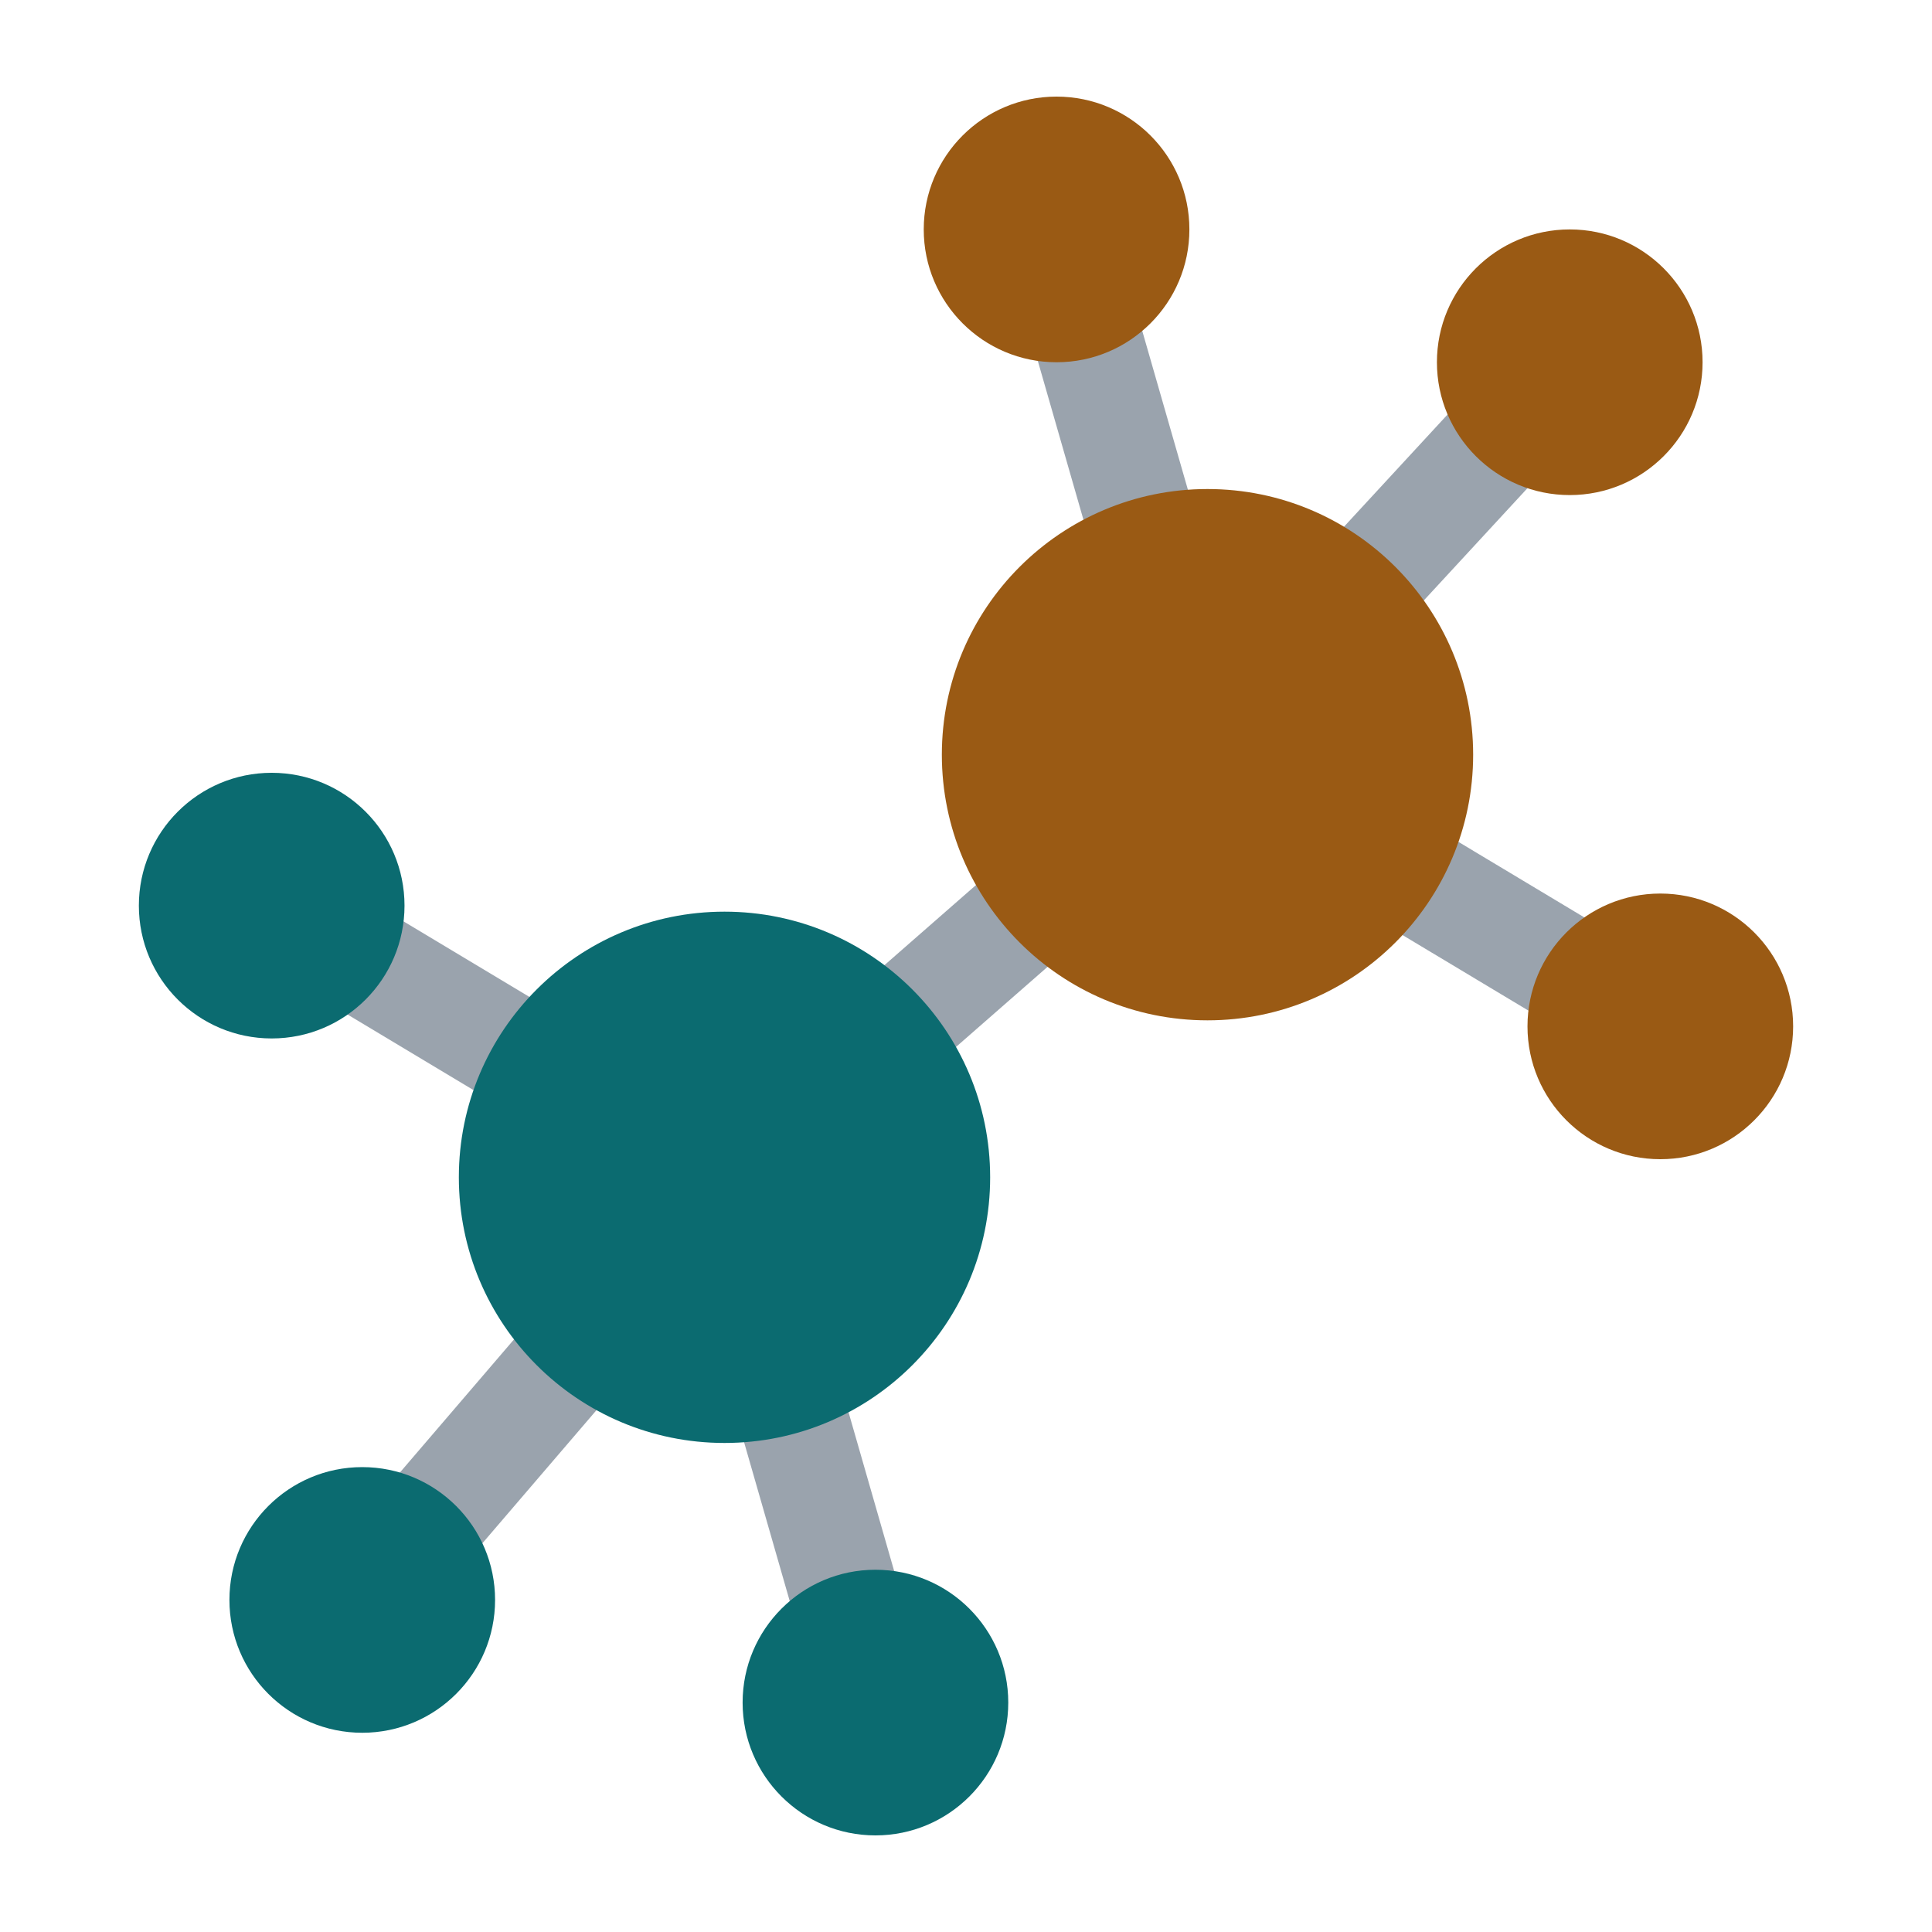
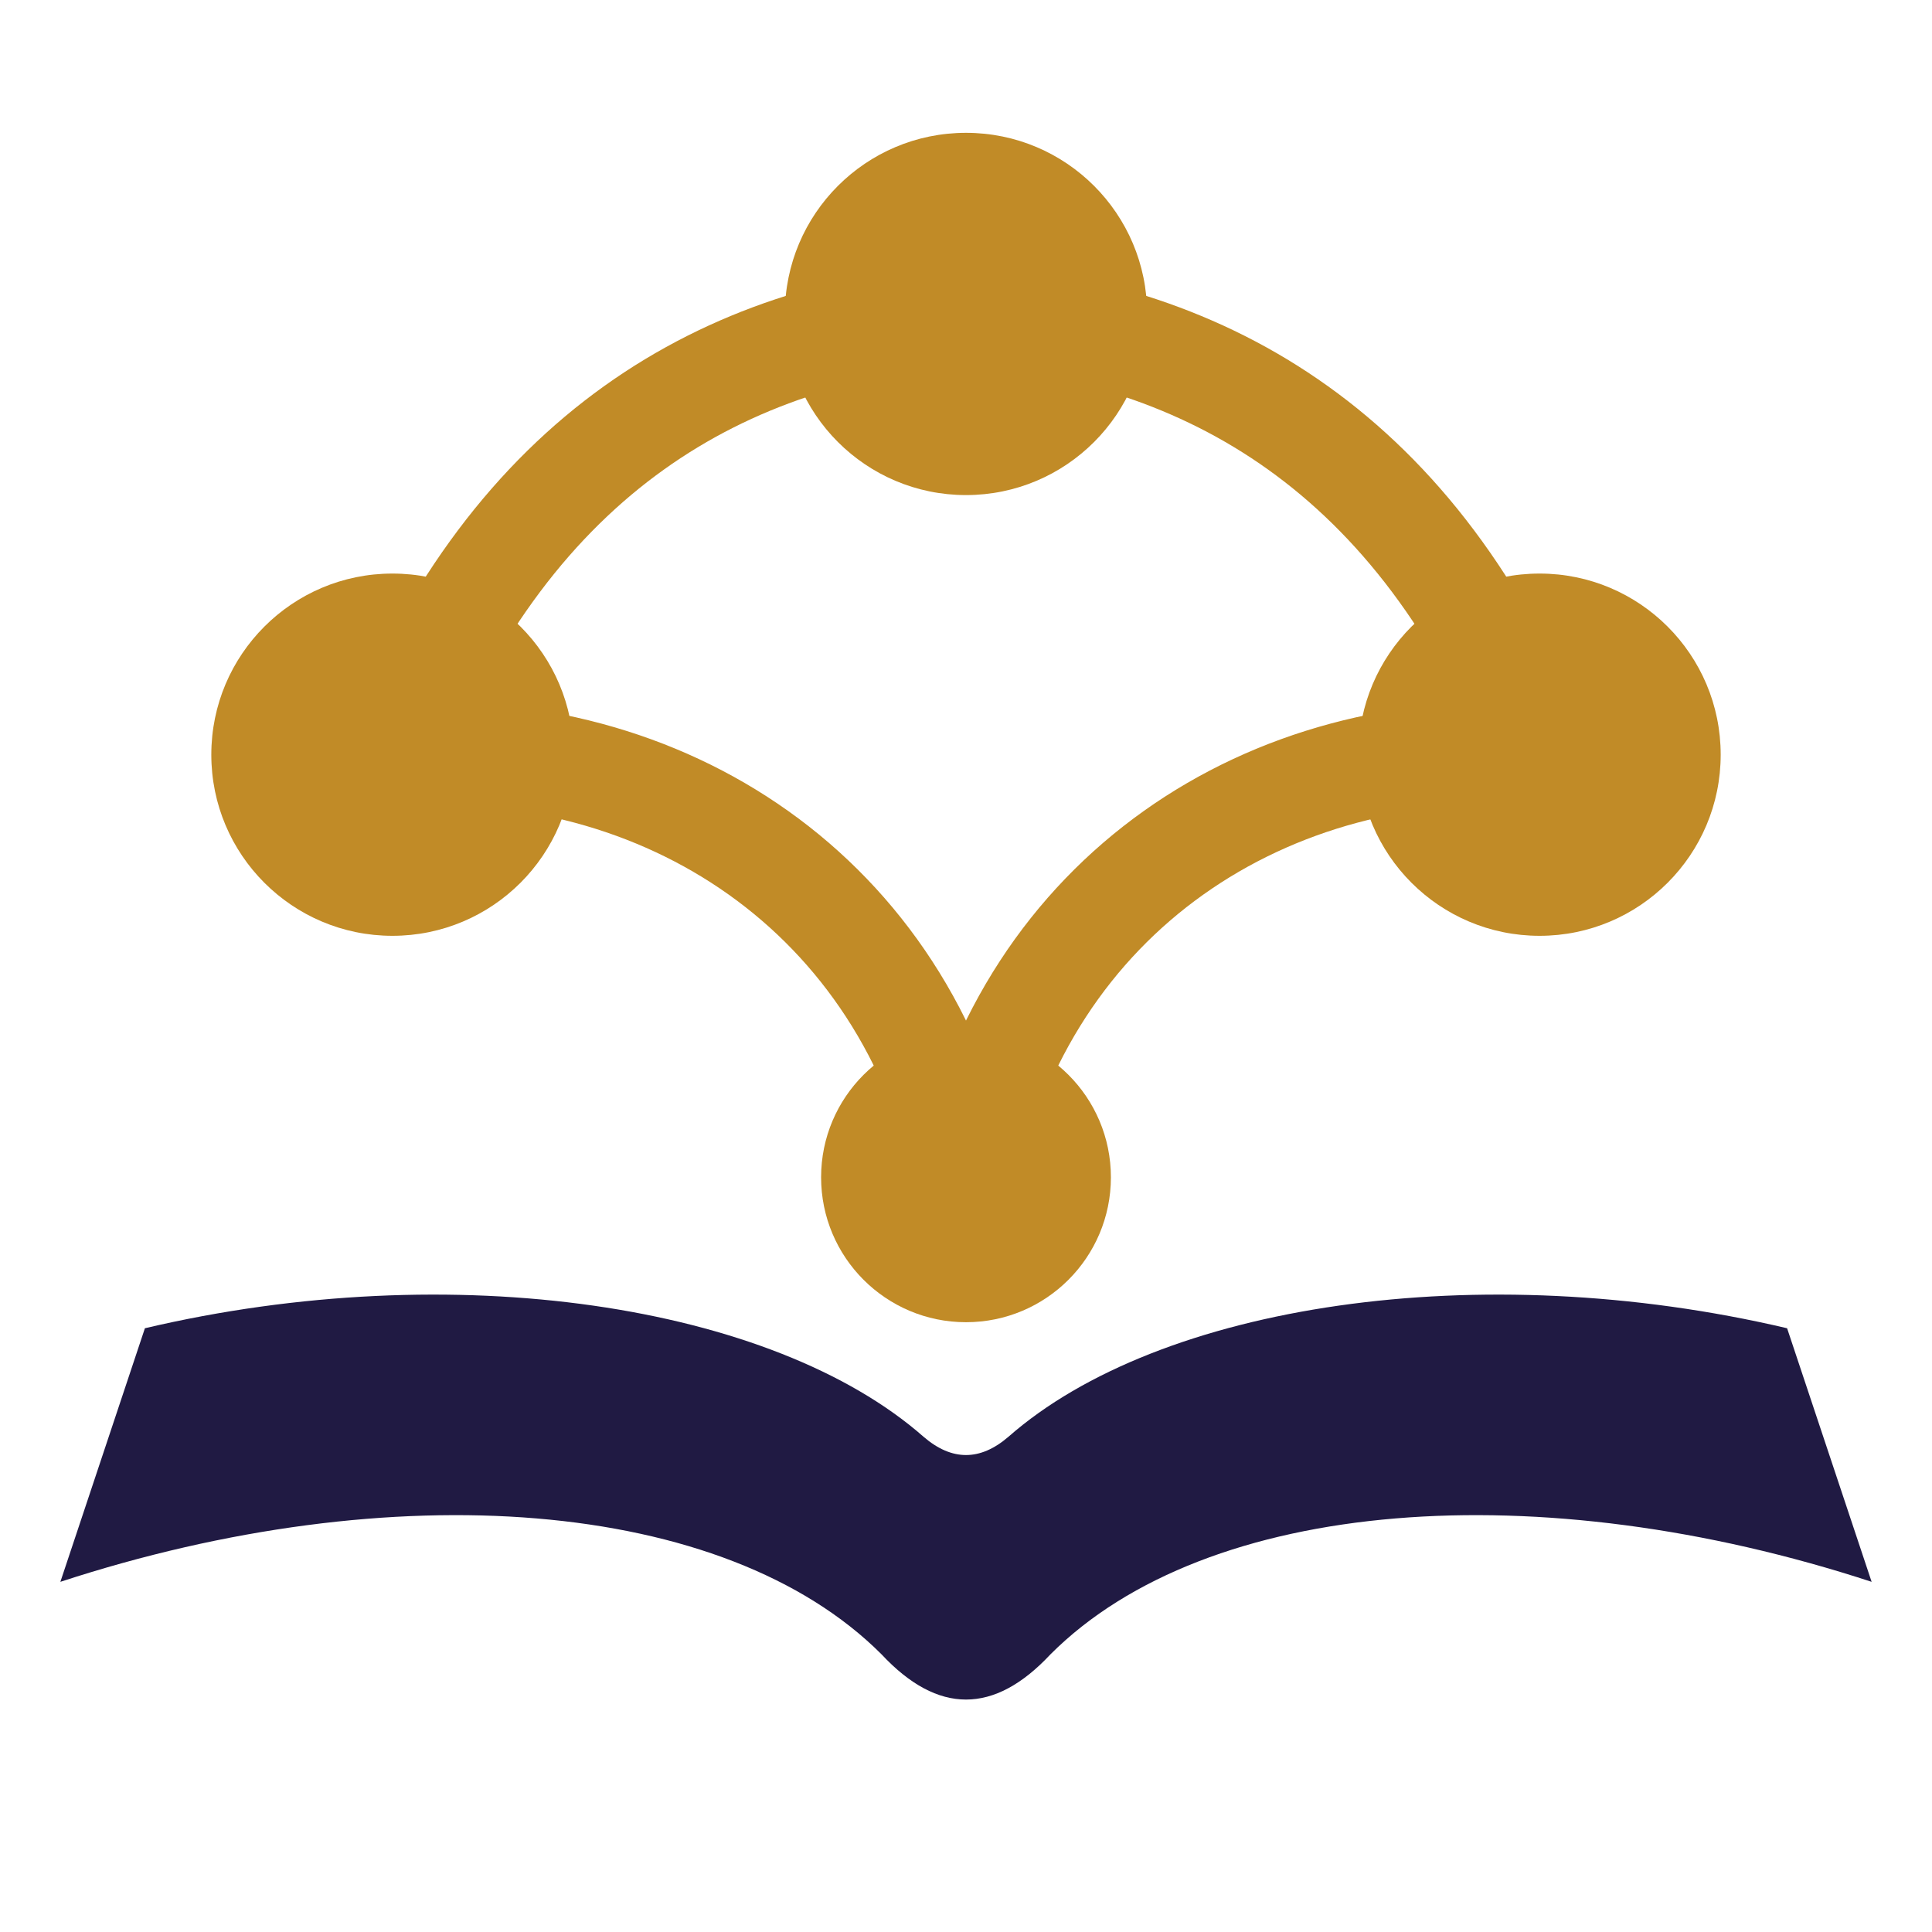
<svg xmlns="http://www.w3.org/2000/svg" viewBox="0 0 32 32">
-   <style>.e{stroke:#9aa3ad}.t{fill:#0b6b70}.b{fill:#9a5a14}@media (prefers-color-scheme:dark){.e{stroke:#6b7686}.t{fill:#4cc0c2}.b{fill:#e6a35a}}</style>
-   <path class="e" d="M12 19.5L20 12.5M12 19.5L4.5 15M12 19.5L6 26.5M12 19.5L14.5 28.2M20 12.5L17.5 3.8M20 12.5L26 6M20 12.5L27.5 17" stroke-width="1.8" fill="none" stroke-linecap="round" />
-   <circle class="t" cx="4.5" cy="15" r="2.2" />
-   <circle class="t" cx="6" cy="26.5" r="2.2" />
-   <circle class="t" cx="14.5" cy="28.2" r="2.2" />
-   <circle class="b" cx="17.5" cy="3.8" r="2.2" />
-   <circle class="b" cx="26" cy="6" r="2.2" />
-   <circle class="b" cx="27.5" cy="17" r="2.2" />
-   <circle class="t" cx="12" cy="19.5" r="4.4" />
-   <circle class="b" cx="20" cy="12.5" r="4.4" />
+   <style>.bk{fill:#201A43}.nd{fill:#C18B27}.ln{stroke:#C18B27}@media (prefers-color-scheme:dark){.bk{fill:#D6D0F2}.nd{fill:#D9A441}.ln{stroke:#D9A441}}</style>
+   <path class="ln" fill="none" stroke-width="1.7" stroke-linecap="round" d="M6.5 12.5C8.5 7.5 12 5.5 16 5.2C20 5.5 23.5 7.5 25.5 12.5M6.5 12.5C11 12.2 15 14.8 16 19.5M25.5 12.5C21 12.2 17 14.8 16 19.5" />
+   <circle class="nd" cx="16" cy="5.2" r="3" />
+   <circle class="nd" cx="6.5" cy="12.5" r="3" />
+   <circle class="nd" cx="25.5" cy="12.5" r="3" />
+   <circle class="nd" cx="16" cy="19.5" r="2.4" />
+   <path class="bk" d="M1 26.2C6.5 24.4 12 24.8 14.6 27.4Q16 28.9 17.4 27.4C20 24.8 25.5 24.4 31 26.2L29.6 22C24.5 20.8 19.2 21.6 16.7 23.8Q16 24.4 15.3 23.8C12.8 21.6 7.5 20.8 2.4 22Z" />
</svg>
